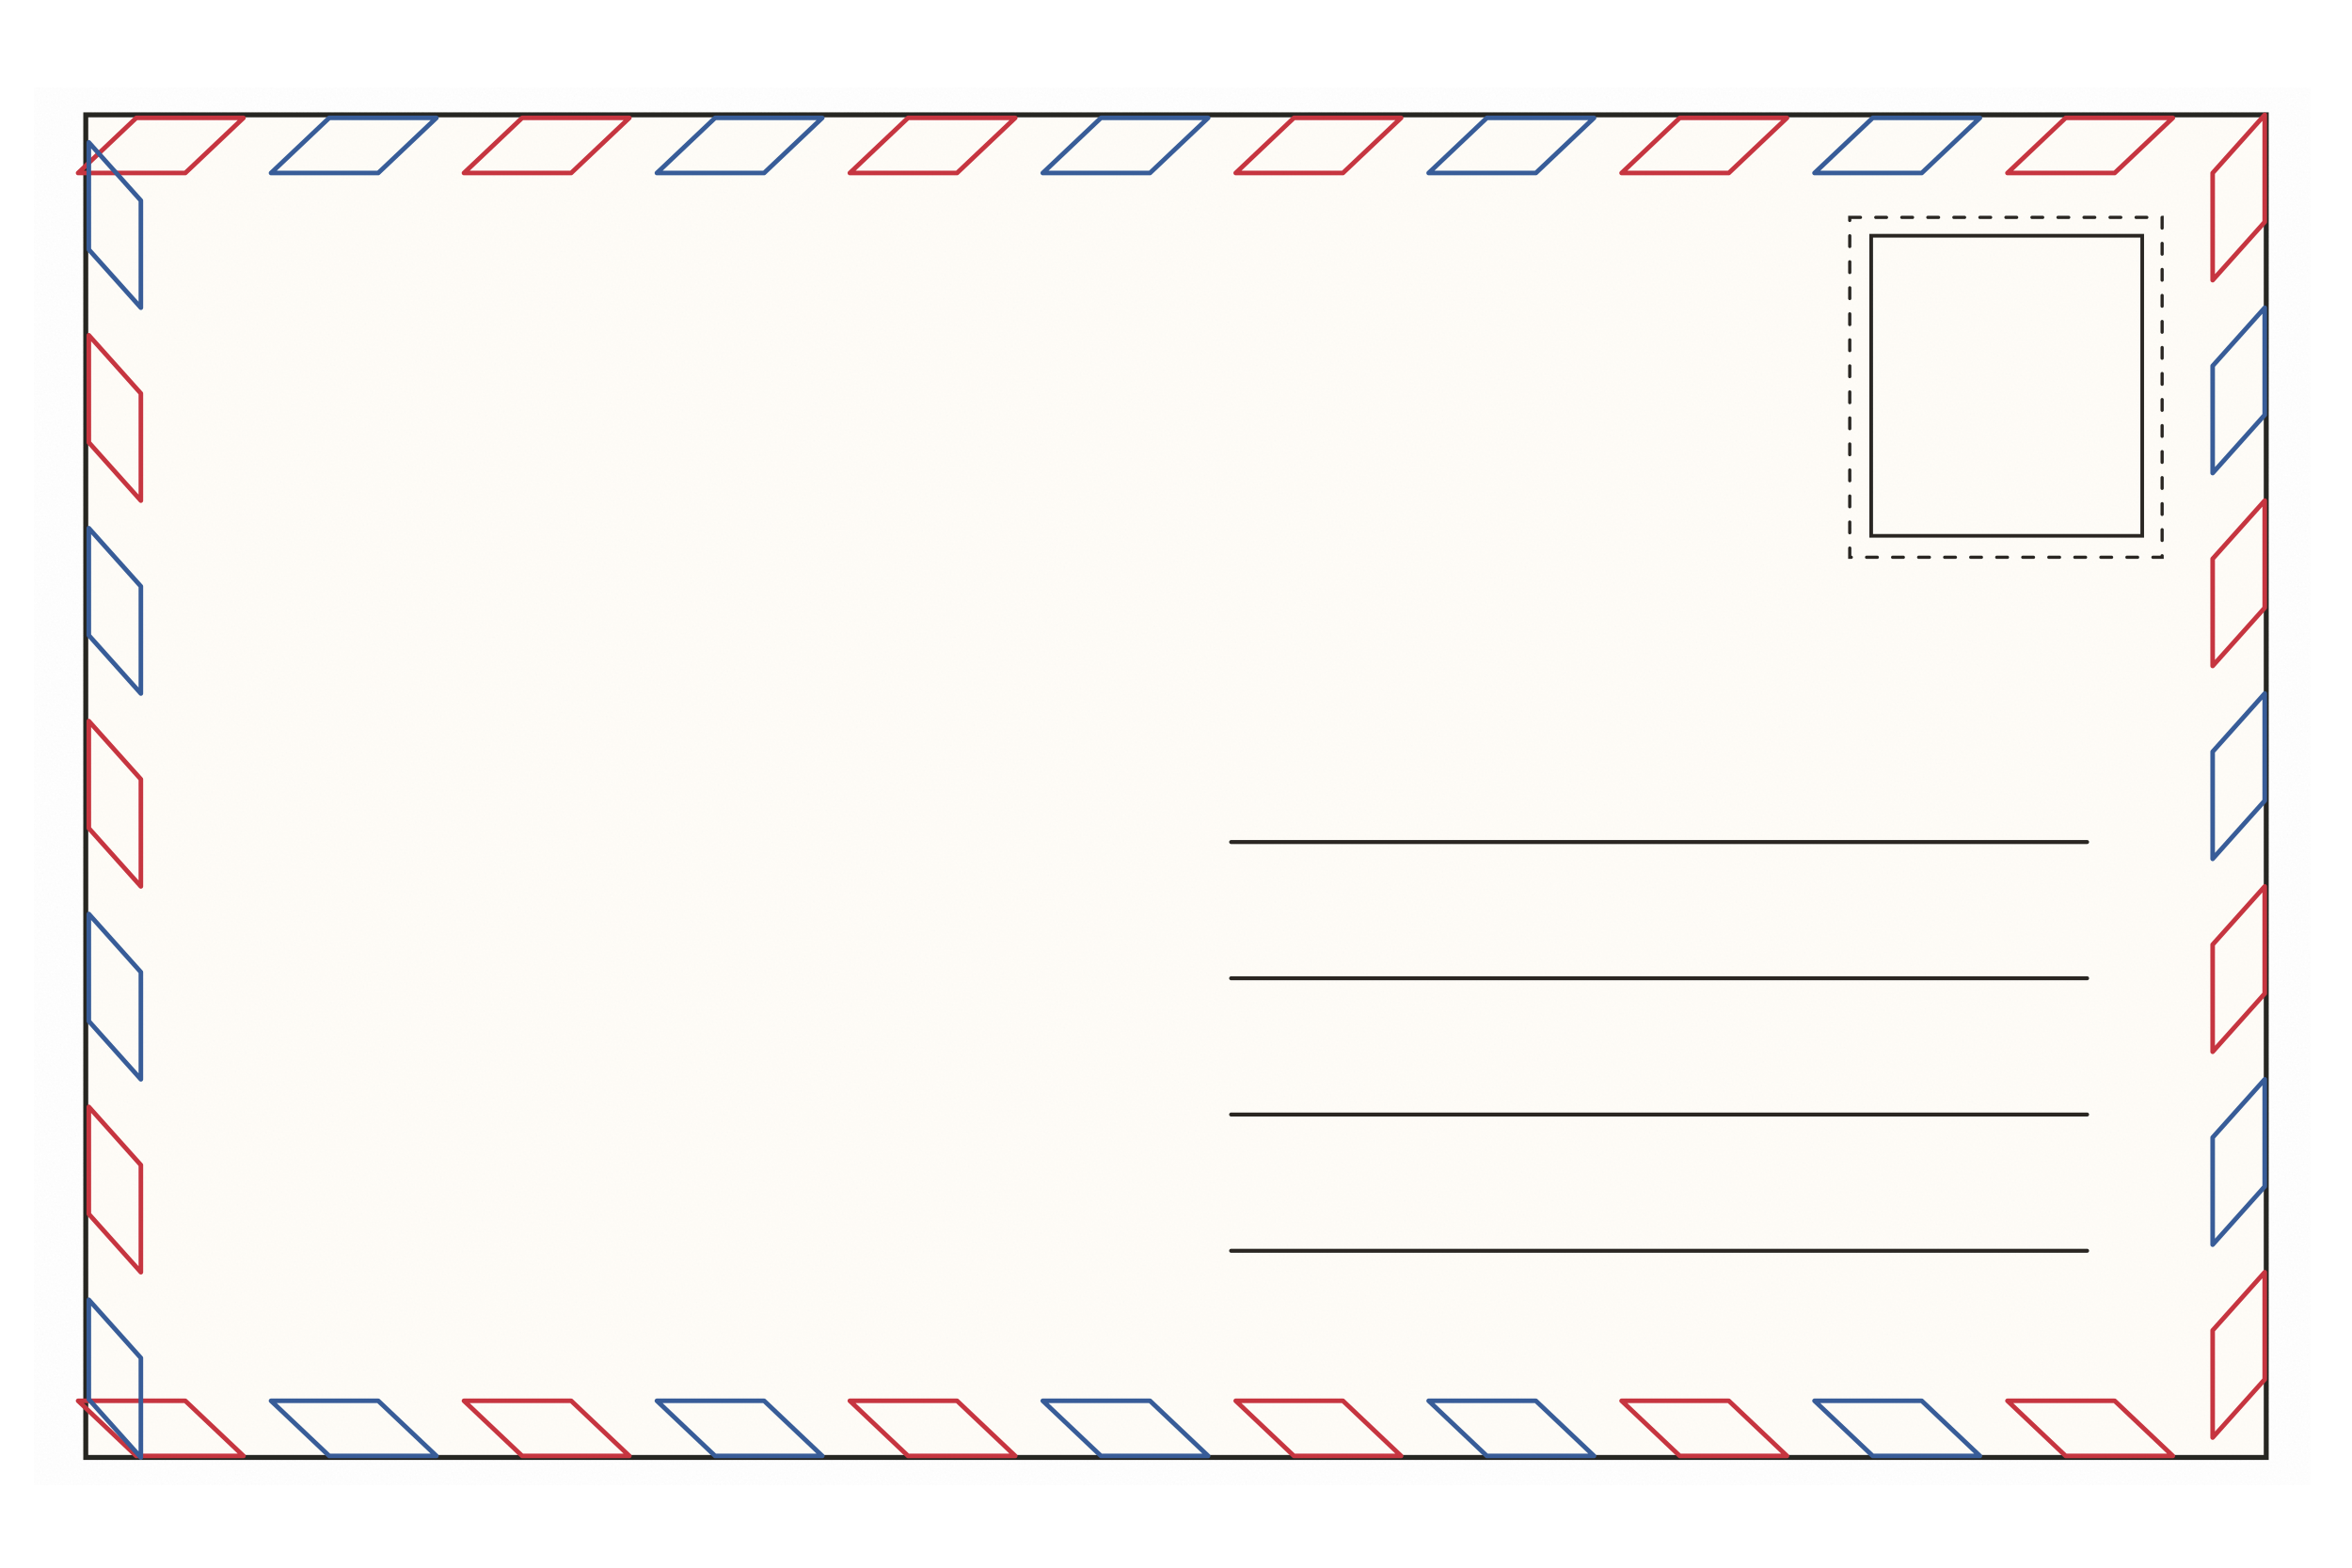
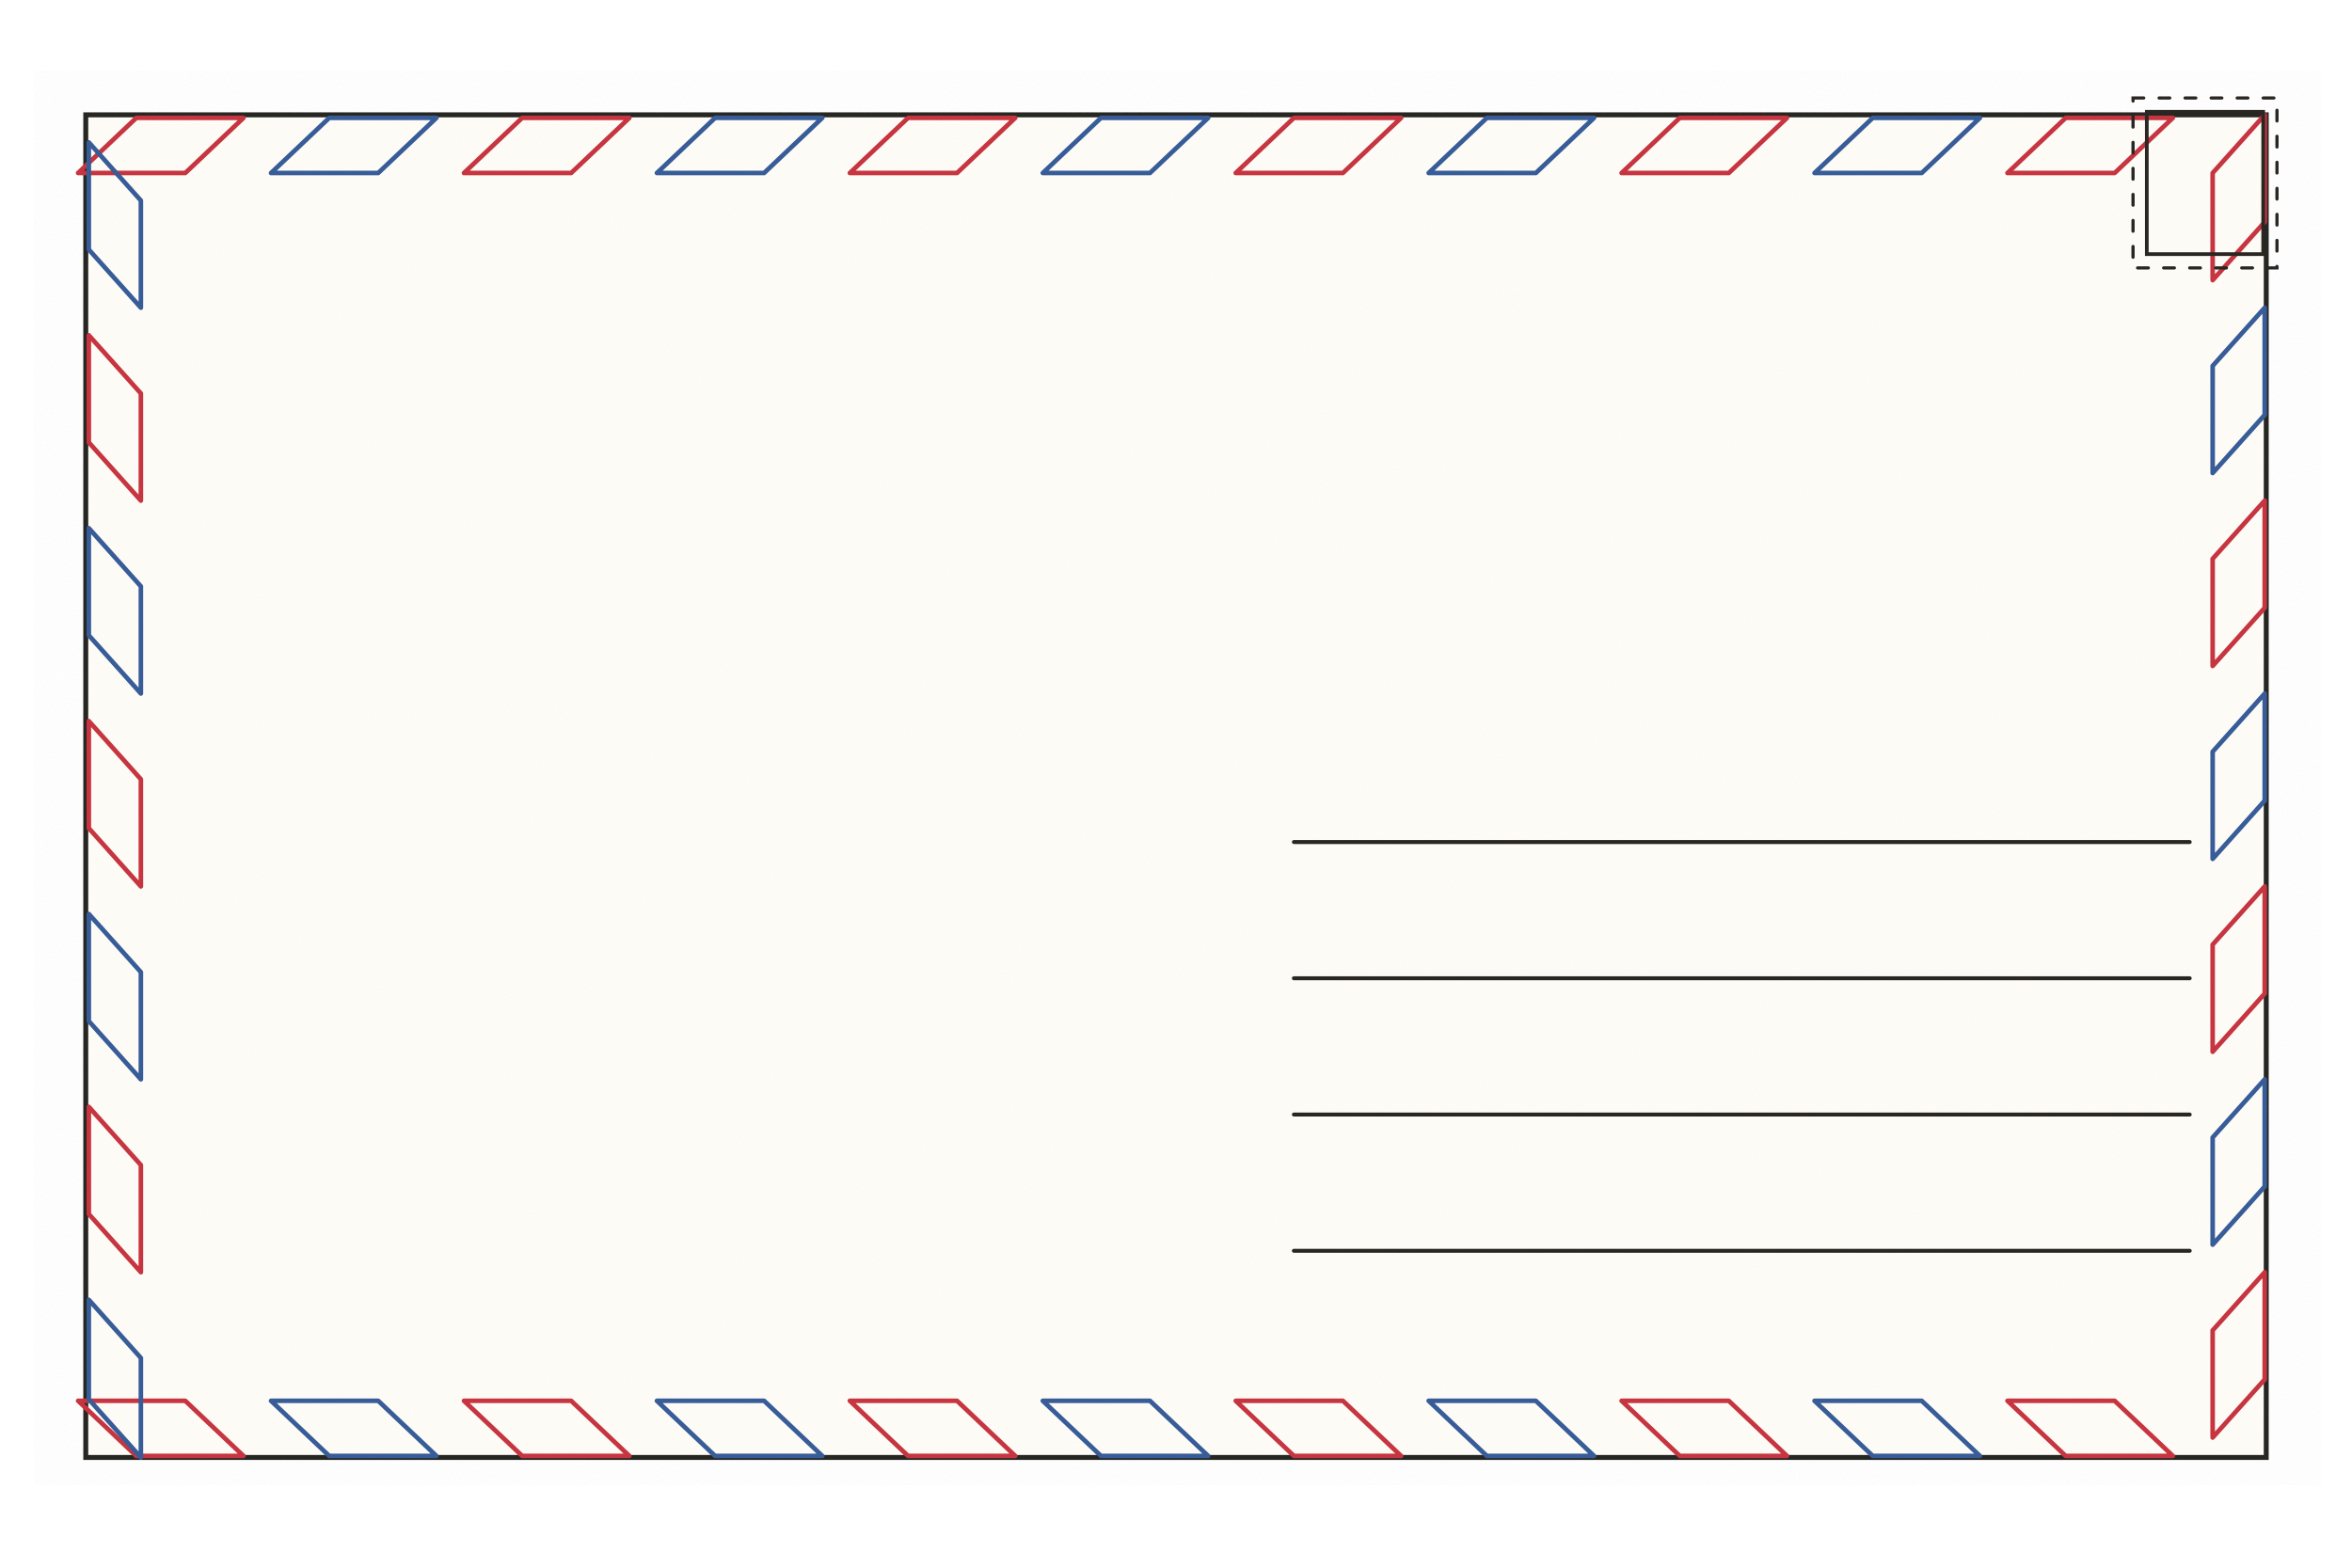
- <svg xmlns="http://www.w3.org/2000/svg" viewBox="0 0 1536 1024" preserveAspectRatio="xMidYMid meet">
+ <svg xmlns="http://www.w3.org/2000/svg" viewBox="0 0 1536 1024" preserveAspectRatio="none">
  <defs>
    <filter id="paper-grain" x="-2%" y="-2%" width="104%" height="104%">
      <feTurbulence type="fractalNoise" baseFrequency=".85" numOctaves="2" seed="8" result="noise" />
      <feColorMatrix in="noise" type="saturate" values="0" result="mono-noise" />
      <feComponentTransfer in="mono-noise" result="soft-noise">
        <feFuncA type="table" tableValues="0 .055" />
      </feComponentTransfer>
      <feBlend in="SourceGraphic" in2="soft-noise" mode="multiply" />
    </filter>
  </defs>
  <g filter="url(#paper-grain)">
    <rect x="56" y="75" width="1424" height="877" fill="#fffdf8" stroke="#272622" stroke-width="3.25" />
    <g fill="none" stroke-linejoin="round" stroke-width="3">
      <g stroke="#c73440">
        <path d="m89 77 70 0-38 36-70 0z" />
        <path d="m341 77 70 0-38 36-70 0z" />
        <path d="m593 77 70 0-38 36-70 0z" />
        <path d="m845 77 70 0-38 36-70 0z" />
        <path d="m1097 77 70 0-38 36-70 0z" />
        <path d="m1349 77 70 0-38 36-70 0z" />
        <path d="m58 219 34 38 0 70-34-38z" />
        <path d="m58 471 34 38 0 70-34-38z" />
        <path d="m58 723 34 38 0 70-34-38z" />
        <path d="m1445 113 34-38 0 70-34 38z" />
        <path d="m1445 365 34-38 0 70-34 38z" />
        <path d="m1445 617 34-38 0 70-34 38z" />
        <path d="m1445 869 34-38 0 70-34 38z" />
        <path d="m89 951 70 0-38-36-70 0z" />
        <path d="m341 951 70 0-38-36-70 0z" />
        <path d="m593 951 70 0-38-36-70 0z" />
        <path d="m845 951 70 0-38-36-70 0z" />
        <path d="m1097 951 70 0-38-36-70 0z" />
        <path d="m1349 951 70 0-38-36-70 0z" />
      </g>
      <g stroke="#375d99">
        <path d="m215 77 70 0-38 36-70 0z" />
        <path d="m467 77 70 0-38 36-70 0z" />
        <path d="m719 77 70 0-38 36-70 0z" />
        <path d="m971 77 70 0-38 36-70 0z" />
        <path d="m1223 77 70 0-38 36-70 0z" />
        <path d="m58 93 34 38 0 70-34-38z" />
        <path d="m58 345 34 38 0 70-34-38z" />
        <path d="m58 597 34 38 0 70-34-38z" />
        <path d="m58 849 34 38 0 65-34-38z" />
        <path d="m1445 239 34-38 0 70-34 38z" />
        <path d="m1445 491 34-38 0 70-34 38z" />
        <path d="m1445 743 34-38 0 70-34 38z" />
        <path d="m215 951 70 0-38-36-70 0z" />
        <path d="m467 951 70 0-38-36-70 0z" />
        <path d="m719 951 70 0-38-36-70 0z" />
        <path d="m971 951 70 0-38-36-70 0z" />
        <path d="m1223 951 70 0-38-36-70 0z" />
      </g>
    </g>
    <g fill="none" stroke="#292824" stroke-linecap="round">
-       <rect x="1222" y="154" width="177" height="196" stroke-width="2.4" />
-       <rect x="1208" y="142" width="204" height="222" stroke-dasharray="7 10" stroke-width="2.1" />
-       <path d="M804 550h559M804 639h559M804 728h559M804 817h559" stroke-width="2.6" />
+       <rect x="1402" y="73" width="76" height="93" stroke-width="2.4" />
+       <rect x="1393" y="64" width="94" height="111" stroke-dasharray="7 10" stroke-width="2.1" />
+       <path d="M845 550h585M845 639h585M845 728h585M845 817h585" stroke-width="2.6" />
    </g>
  </g>
</svg>
